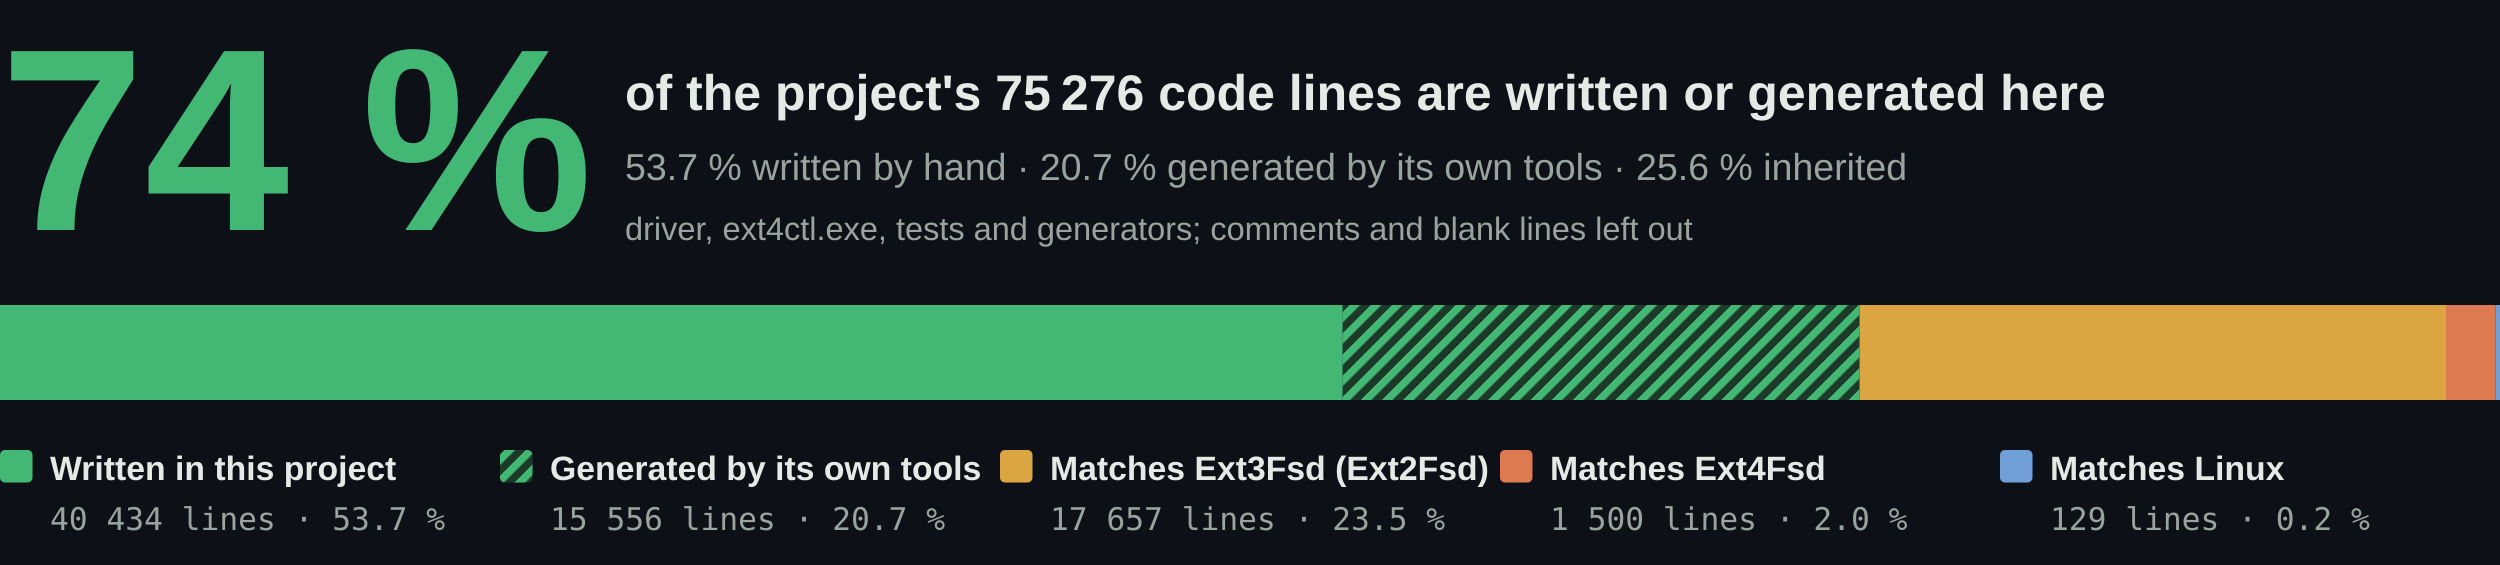
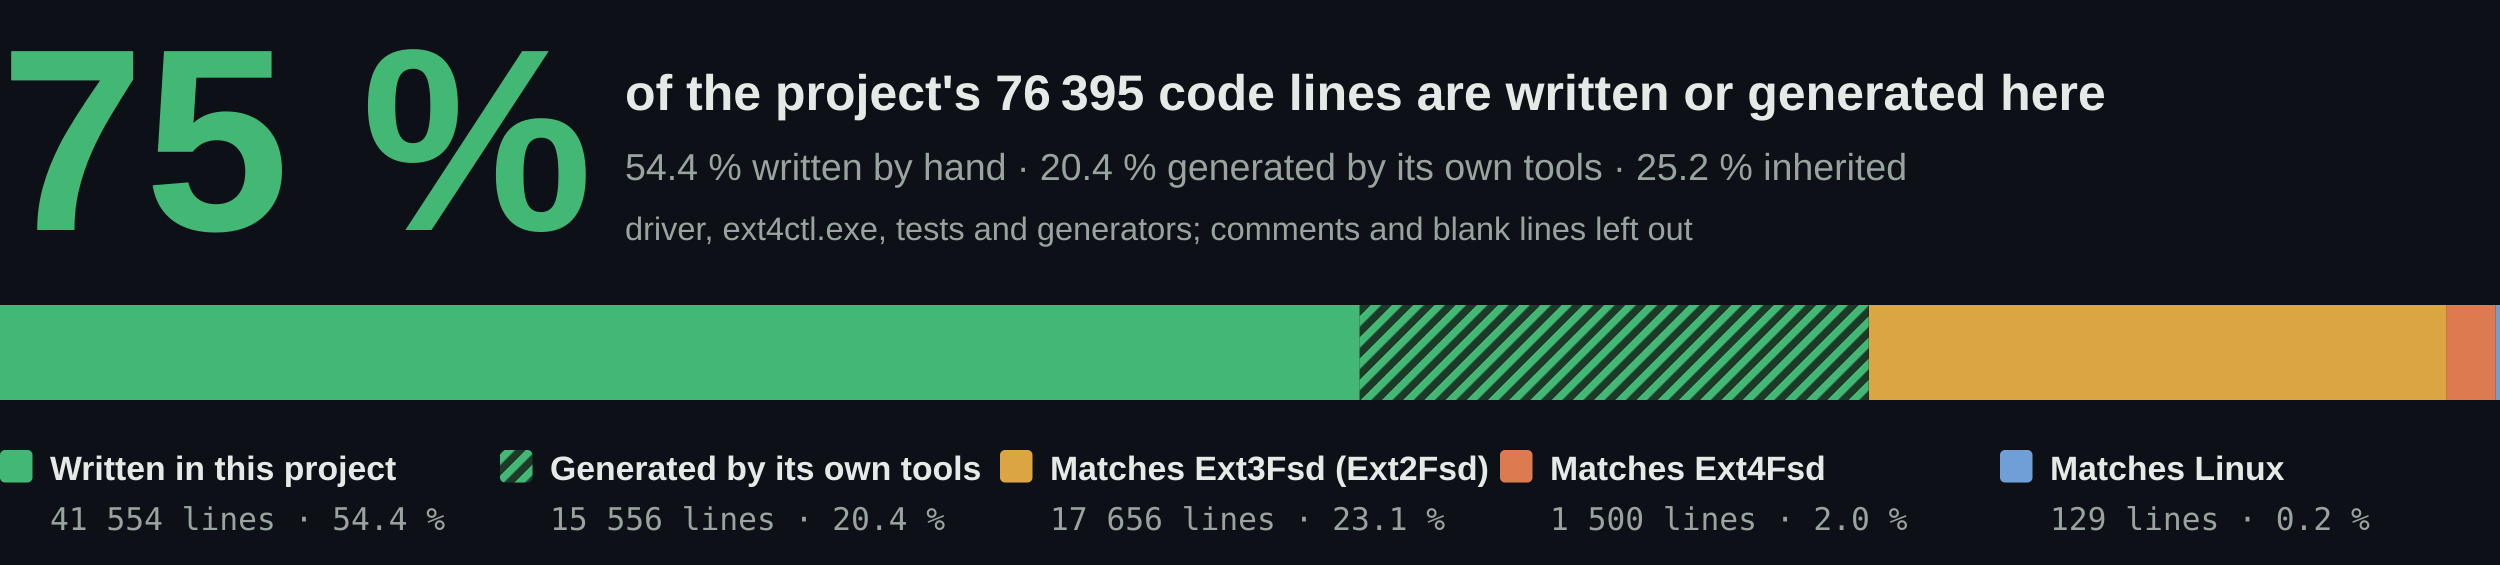
- <svg xmlns="http://www.w3.org/2000/svg" id="ext4-lineage-summary-dark" viewBox="0 0 1000 226" width="1000" height="226" style="max-width:100%;height:auto" role="img" aria-label="74 % of the project's 75 276 code lines are written or generated in this project">
+ <svg xmlns="http://www.w3.org/2000/svg" id="ext4-lineage-summary-dark" viewBox="0 0 1000 226" width="1000" height="226" style="max-width:100%;height:auto" role="img" aria-label="75 % of the project's 76 395 code lines are written or generated in this project">
  <style>#ext4-lineage-summary-dark text{font-family:'Segoe UI', 'Helvetica Neue', Arial, sans-serif;fill:#e5eae6}#ext4-lineage-summary-dark .l-mono{font-family:Consolas, 'Cascadia Mono', Menlo, 'DejaVu Sans Mono', monospace}#ext4-lineage-summary-dark .l-muted{fill:#9aa49f}#ext4-lineage-summary-dark .l-own{fill:#43b874}#ext4-lineage-summary-dark .l-gen{fill:url(#ext4-lineage-summary-dark-hatch)}#ext4-lineage-summary-dark .l-x3{fill:#dba541}#ext4-lineage-summary-dark .l-x4{fill:#de7a50}#ext4-lineage-summary-dark .l-lx{fill:#6f9fd6}#ext4-lineage-summary-dark .l-on{fill:#0c100e}</style>
  <defs>
    <pattern id="ext4-lineage-summary-dark-hatch" width="6" height="6" patternUnits="userSpaceOnUse" patternTransform="rotate(45)">
      <rect width="6" height="6" fill="#1d3a29" />
      <rect width="3" height="6" fill="#43b874" />
    </pattern>
  </defs>
  <rect width="1000" height="226" fill="#0d1117" />
-   <text x="0.0" y="92.0" font-size="104" class="l-own" font-weight="800">74 %</text>
-   <text x="250.0" y="44.0" font-size="20" font-weight="600">of the project's 75 276 code lines are written or generated here</text>
-   <text x="250.0" y="72.0" font-size="15" class="l-muted">53.7 % written by hand · 20.7 % generated by its own tools · 25.6 % inherited</text>
+   <text x="0.0" y="92.0" font-size="104" class="l-own" font-weight="800">75 %</text>
+   <text x="250.0" y="44.0" font-size="20" font-weight="600">of the project's 76 395 code lines are written or generated here</text>
+   <text x="250.0" y="72.0" font-size="15" class="l-muted">54.4 % written by hand · 20.4 % generated by its own tools · 25.2 % inherited</text>
  <text x="250.0" y="96.0" font-size="13" class="l-muted">driver, ext4ctl.exe, tests and generators; comments and blank lines left out</text>
-   <rect x="0.0" y="122" width="537.1" height="38" class="l-own" />
-   <rect x="537.1" y="122" width="206.7" height="38" class="l-gen" />
-   <rect x="743.8" y="122" width="234.6" height="38" class="l-x3" />
-   <rect x="978.4" y="122" width="19.9" height="38" class="l-x4" />
+   <rect x="0.0" y="122" width="543.9" height="38" class="l-own" />
+   <rect x="543.9" y="122" width="203.6" height="38" class="l-gen" />
+   <rect x="747.6" y="122" width="231.1" height="38" class="l-x3" />
+   <rect x="978.7" y="122" width="19.6" height="38" class="l-x4" />
  <rect x="998.3" y="122" width="1.7" height="38" class="l-lx" />
  <rect x="0" y="180" width="13" height="13" rx="2" class="l-own" />
  <text x="20.0" y="192.0" font-size="13.5" font-weight="600">Written in this project</text>
-   <text x="20.0" y="212.0" font-size="12.5" class="l-mono l-muted">40 434 lines · 53.7 %</text>
+   <text x="20.0" y="212.0" font-size="12.5" class="l-mono l-muted">41 554 lines · 54.4 %</text>
  <rect x="200" y="180" width="13" height="13" rx="2" class="l-gen" />
  <text x="220.0" y="192.0" font-size="13.5" font-weight="600">Generated by its own tools</text>
-   <text x="220.0" y="212.0" font-size="12.5" class="l-mono l-muted">15 556 lines · 20.7 %</text>
+   <text x="220.0" y="212.0" font-size="12.5" class="l-mono l-muted">15 556 lines · 20.4 %</text>
  <rect x="400" y="180" width="13" height="13" rx="2" class="l-x3" />
  <text x="420.0" y="192.0" font-size="13.5" font-weight="600">Matches Ext3Fsd (Ext2Fsd)</text>
-   <text x="420.0" y="212.0" font-size="12.5" class="l-mono l-muted">17 657 lines · 23.5 %</text>
+   <text x="420.0" y="212.0" font-size="12.5" class="l-mono l-muted">17 656 lines · 23.1 %</text>
  <rect x="600" y="180" width="13" height="13" rx="2" class="l-x4" />
  <text x="620.0" y="192.0" font-size="13.5" font-weight="600">Matches Ext4Fsd</text>
  <text x="620.0" y="212.0" font-size="12.5" class="l-mono l-muted">1 500 lines · 2.0 %</text>
  <rect x="800" y="180" width="13" height="13" rx="2" class="l-lx" />
  <text x="820.0" y="192.0" font-size="13.5" font-weight="600">Matches Linux</text>
  <text x="820.0" y="212.0" font-size="12.5" class="l-mono l-muted">129 lines · 0.2 %</text>
</svg>
